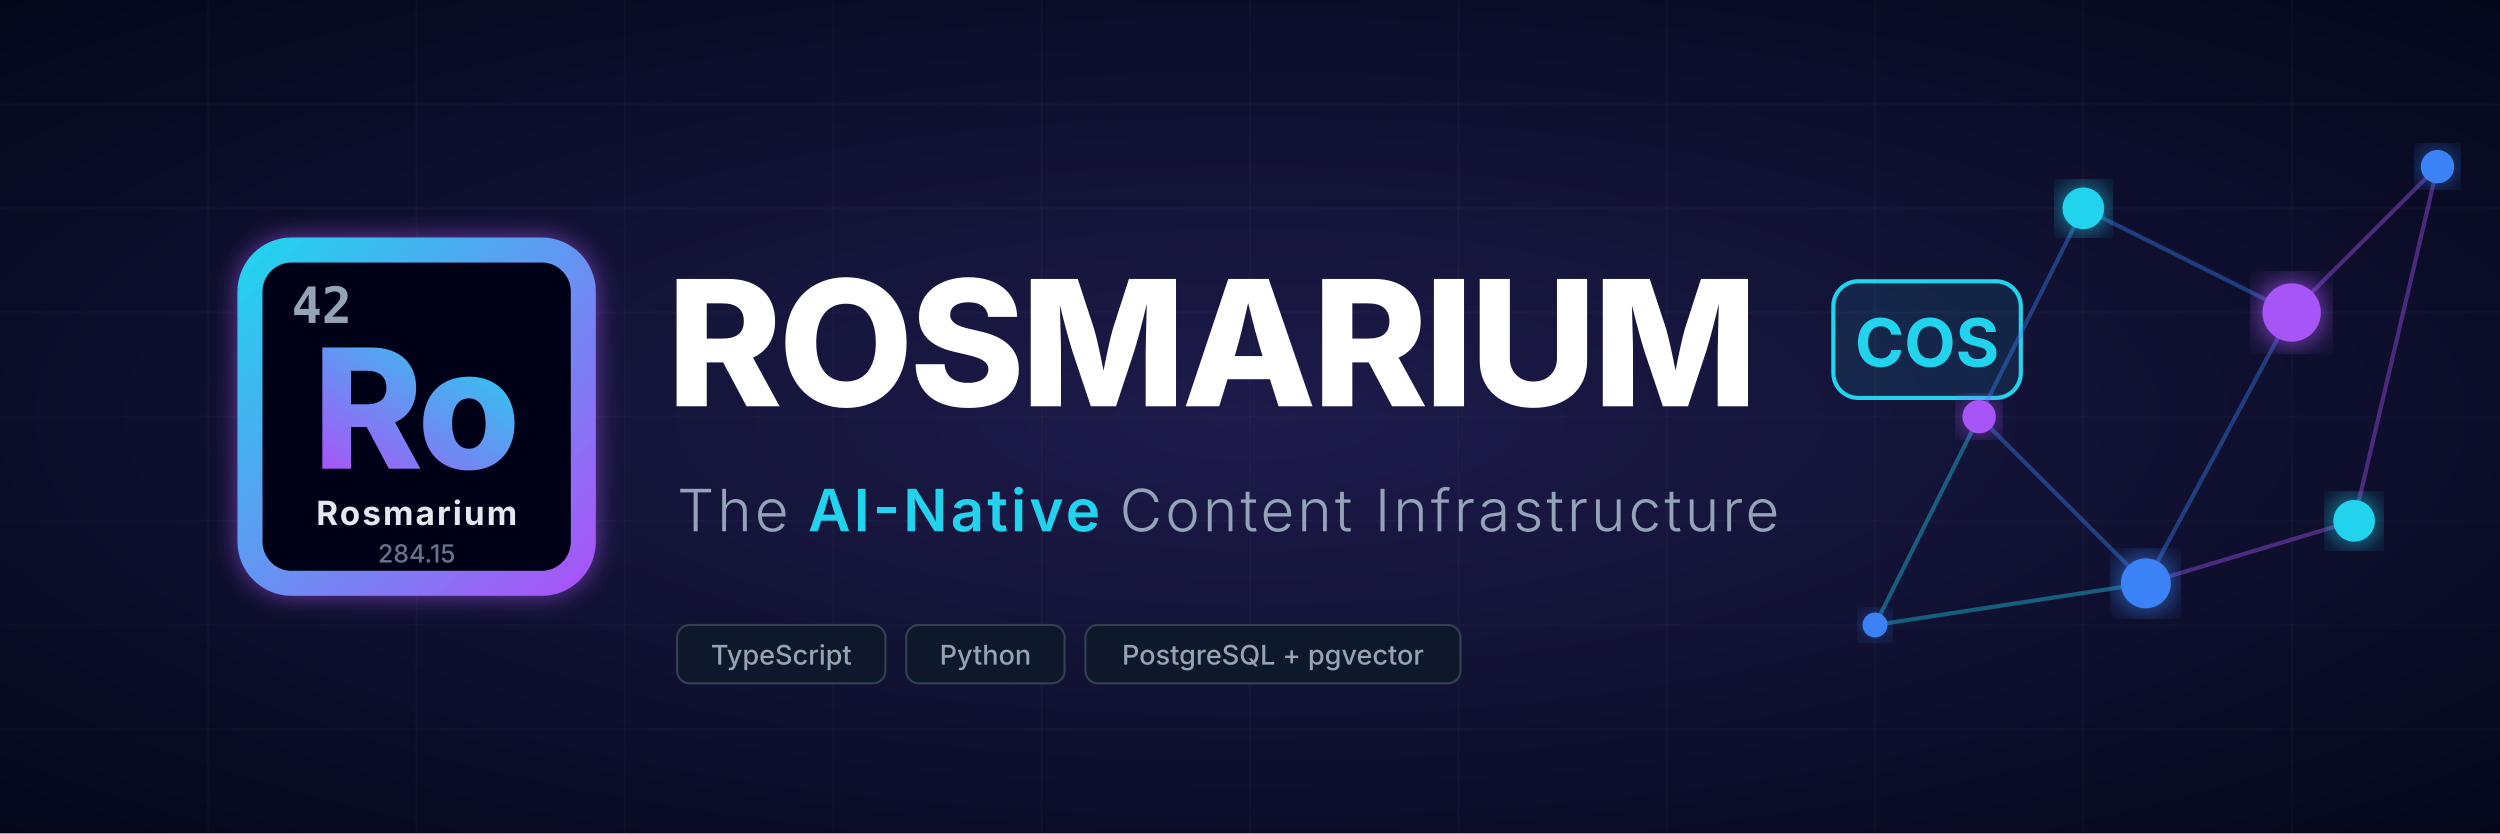
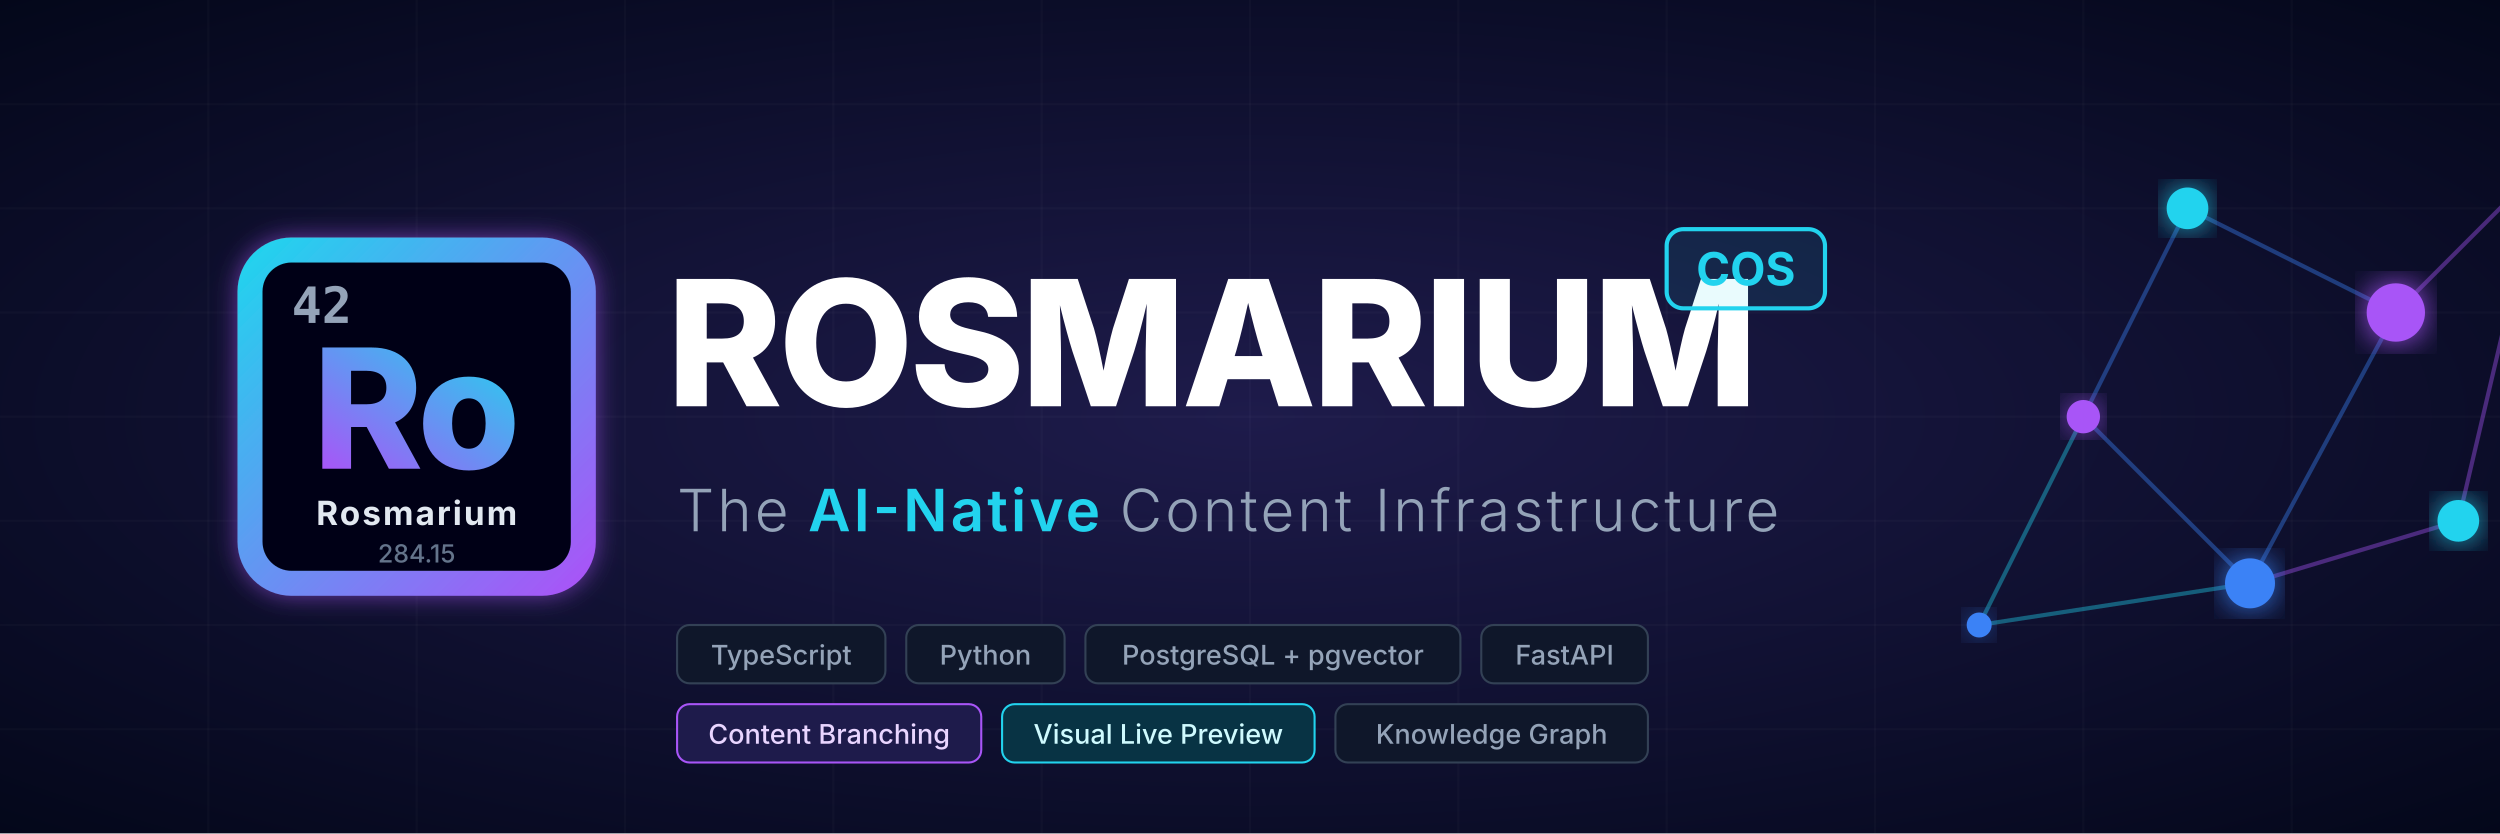
<svg xmlns="http://www.w3.org/2000/svg" viewBox="0 0 1200 400" width="1200" height="400">
  <defs>
    <radialGradient id="bg" cx="50%" cy="50%" r="75%">
      <stop offset="0%" stop-color="#1E1B4B" />
      <stop offset="100%" stop-color="#020617" />
    </radialGradient>
    <linearGradient id="borderGrad" x1="0%" y1="0%" x2="100%" y2="100%">
      <stop offset="0%" stop-color="#22D3EE" />
      <stop offset="100%" stop-color="#A855F7" />
    </linearGradient>
    <linearGradient id="textGrad" x1="0%" y1="100%" x2="100%" y2="0%">
      <stop offset="0%" stop-color="#A855F7" />
      <stop offset="100%" stop-color="#22D3EE" />
    </linearGradient>
    <filter id="neon" x="-50%" y="-50%" width="200%" height="200%">
      <feDropShadow dx="0" dy="0" stdDeviation="6" flood-color="#A855F7" flood-opacity="0.6" />
    </filter>
    <filter id="glow" x="-20%" y="-20%" width="140%" height="140%">
      <feGaussianBlur stdDeviation="8" result="blur" />
      <feComposite in="SourceGraphic" in2="blur" operator="over" />
    </filter>
  </defs>
  <rect width="1200" height="400" fill="url(#bg)" />
  <g stroke="#FFFFFF" stroke-opacity="0.02" stroke-width="1">
    <path d="M0,50 L1200,50 M0,100 L1200,100 M0,150 L1200,150 M0,200 L1200,200 M0,250 L1200,250 M0,300 L1200,300 M0,350 L1200,350" />
    <path d="M100,0 L100,400 M200,0 L200,400 M300,0 L300,400 M400,0 L400,400 M500,0 L500,400 M600,0 L600,400 M700,0 L700,400 M800,0 L800,400 M900,0 L900,400 M1000,0 L1000,400 M1100,0 L1100,400" />
  </g>
  <g transform="translate(100, 100) scale(1)">
    <rect x="20" y="20" width="160" height="160" rx="20" fill="#020617" stroke="url(#borderGrad)" stroke-width="12" filter="url(#neon)" />
    <text x="40" y="55" font-family="system-ui, monospace, sans-serif" font-size="24" font-weight="700" fill="#94A3B8">42</text>
    <text x="100" y="125" font-family="system-ui, -apple-system, sans-serif" font-size="80" font-weight="800" fill="url(#textGrad)" text-anchor="middle" letter-spacing="-2">Ro</text>
    <text x="100" y="152" font-family="system-ui, -apple-system, sans-serif" font-size="16" font-weight="700" fill="#E2E8F0" text-anchor="middle" letter-spacing="1">Rosmarium</text>
    <text x="100" y="170" font-family="system-ui, -apple-system, sans-serif" font-size="12" font-weight="500" fill="#64748B" text-anchor="middle">284.15</text>
  </g>
  <text x="320" y="195" font-family="system-ui, -apple-system, sans-serif" font-size="84" font-weight="800" fill="#FFFFFF" letter-spacing="-2">ROSMARIUM</text>
-   <rect x="880" y="135" width="90" height="56" rx="12" fill="#22D3EE" fill-opacity="0.1" stroke="#22D3EE" stroke-width="2" />
-   <text x="925" y="176" font-family="system-ui, -apple-system, sans-serif" font-size="32" font-weight="700" fill="#22D3EE" text-anchor="middle">COS</text>
+   <rect x="800" y="110" width="76" height="38" rx="8" fill="#22D3EE" fill-opacity="0.1" stroke="#22D3EE" stroke-width="2" />
+   <text x="838" y="137" font-family="system-ui, -apple-system, sans-serif" font-size="22" font-weight="700" fill="#22D3EE" text-anchor="middle">COS</text>
  <text x="325" y="255" font-family="system-ui, -apple-system, sans-serif" font-size="28" font-weight="300" fill="#94A3B8" letter-spacing="1.5">The <tspan fill="#22D3EE" font-weight="600">AI-Native</tspan> Content Infrastructure</text>
  <g transform="translate(325, 300)" font-family="system-ui, -apple-system, sans-serif" font-size="13" font-weight="500" fill="#94A3B8">
    <rect x="0" y="0" width="100" height="28" rx="6" fill="#0F172A" stroke="#334155" stroke-width="1" />
    <text x="50" y="19" text-anchor="middle">TypeScript</text>
    <rect x="110" y="0" width="76" height="28" rx="6" fill="#0F172A" stroke="#334155" stroke-width="1" />
    <text x="148" y="19" text-anchor="middle">Python</text>
    <rect x="196" y="0" width="180" height="28" rx="6" fill="#0F172A" stroke="#334155" stroke-width="1" />
    <text x="286" y="19" text-anchor="middle">PostgreSQL + pgvector</text>
+     <rect x="386" y="0" width="80" height="28" rx="6" fill="#0F172A" stroke="#334155" stroke-width="1" />
+     <text x="426" y="19" text-anchor="middle">FastAPI</text>
+     <g transform="translate(0, 38)">
+       <rect x="0" y="0" width="146" height="28" rx="6" fill="#1E1B4B" stroke="#A855F7" stroke-width="1" />
+       <text x="73" y="19" text-anchor="middle" fill="#E9D5FF">Content Branching</text>
+       <rect x="156" y="0" width="150" height="28" rx="6" fill="#083344" stroke="#22D3EE" stroke-width="1" />
+       <text x="231" y="19" text-anchor="middle" fill="#CFFAFE">Visual Live Preview</text>
+       <rect x="316" y="0" width="150" height="28" rx="6" fill="#0F172A" stroke="#334155" stroke-width="1" />
+       <text x="391" y="19" text-anchor="middle">Knowledge Graph</text>
+     </g>
  </g>
-   <g transform="translate(850, 0)">
+   <g transform="translate(900, 0)">
    <path d="M 150 100 L 250 150 L 180 280 L 100 200 Z" stroke="#3B82F6" stroke-width="2" stroke-opacity="0.4" fill="none" />
    <path d="M 250 150 L 320 80 L 280 250 L 180 280" stroke="#A855F7" stroke-width="2" stroke-opacity="0.4" fill="none" />
    <path d="M 100 200 L 50 300 L 180 280" stroke="#22D3EE" stroke-width="2" stroke-opacity="0.4" fill="none" />
    <circle cx="150" cy="100" r="10" fill="#22D3EE" filter="url(#glow)" />
    <circle cx="250" cy="150" r="14" fill="#A855F7" filter="url(#glow)" />
    <circle cx="180" cy="280" r="12" fill="#3B82F6" filter="url(#glow)" />
    <circle cx="100" cy="200" r="8" fill="#A855F7" filter="url(#glow)" />
    <circle cx="320" cy="80" r="8" fill="#3B82F6" filter="url(#glow)" />
    <circle cx="280" cy="250" r="10" fill="#22D3EE" filter="url(#glow)" />
    <circle cx="50" cy="300" r="6" fill="#3B82F6" filter="url(#glow)" />
  </g>
</svg>
